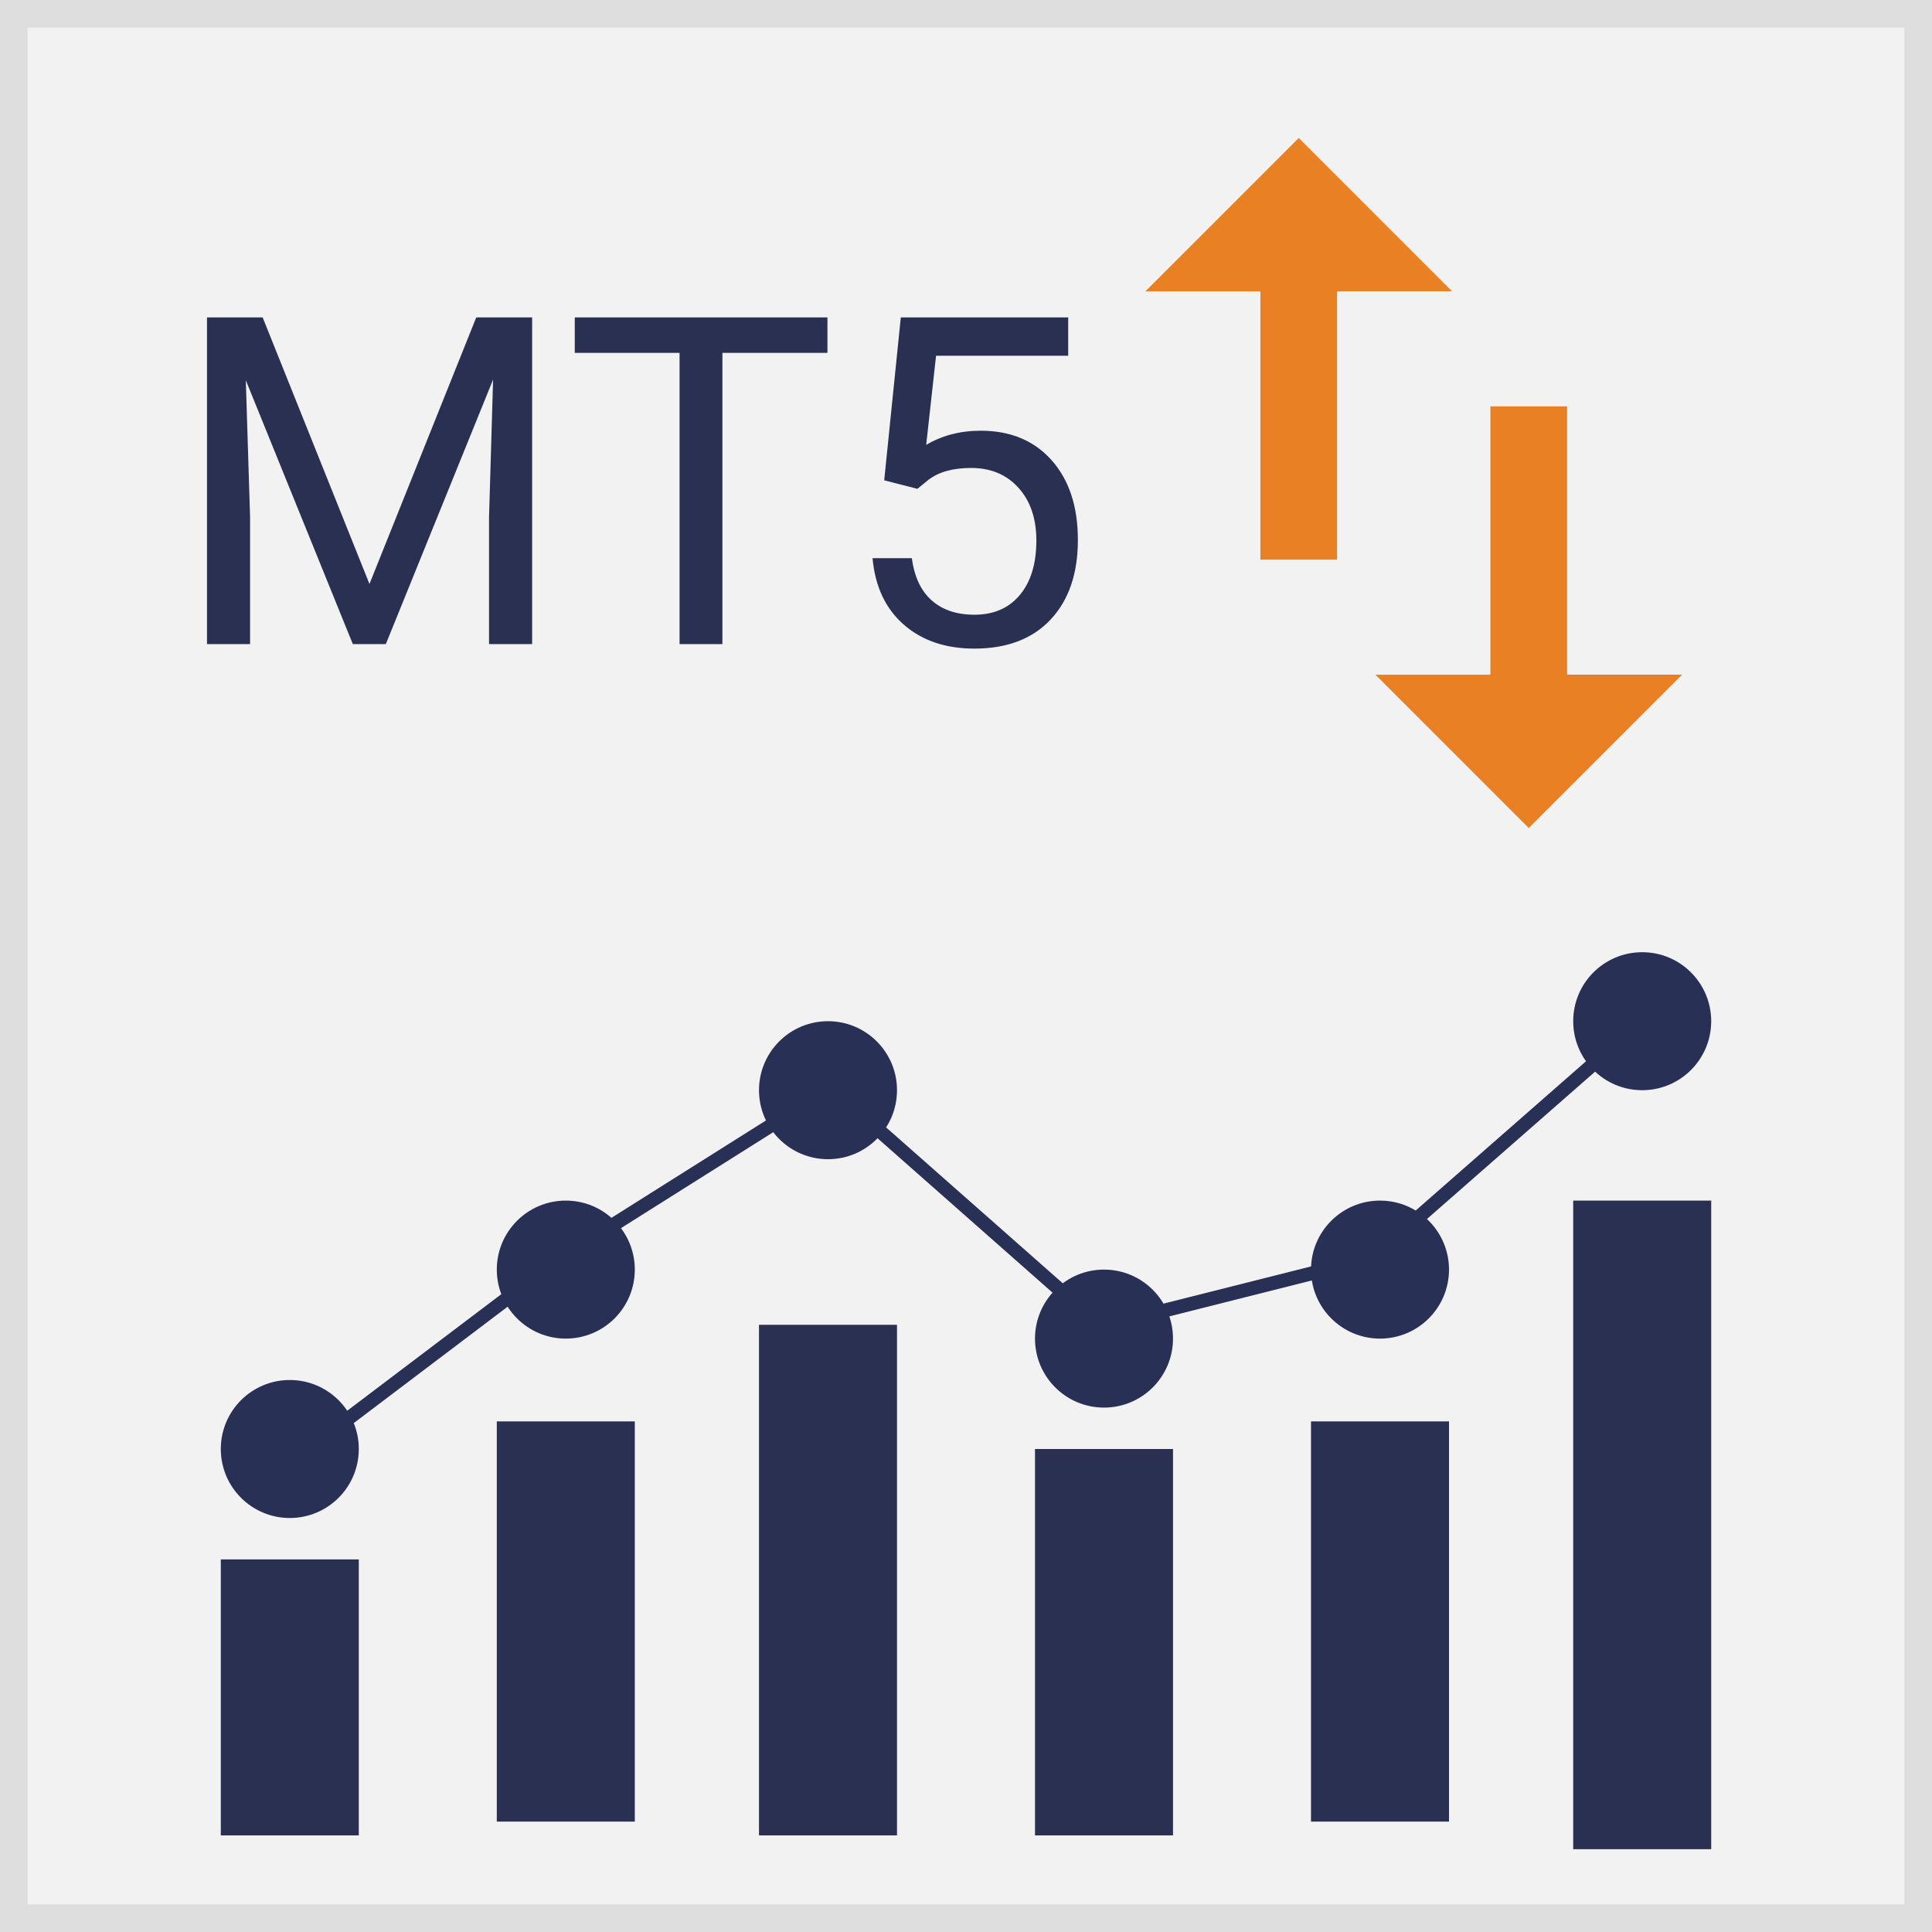
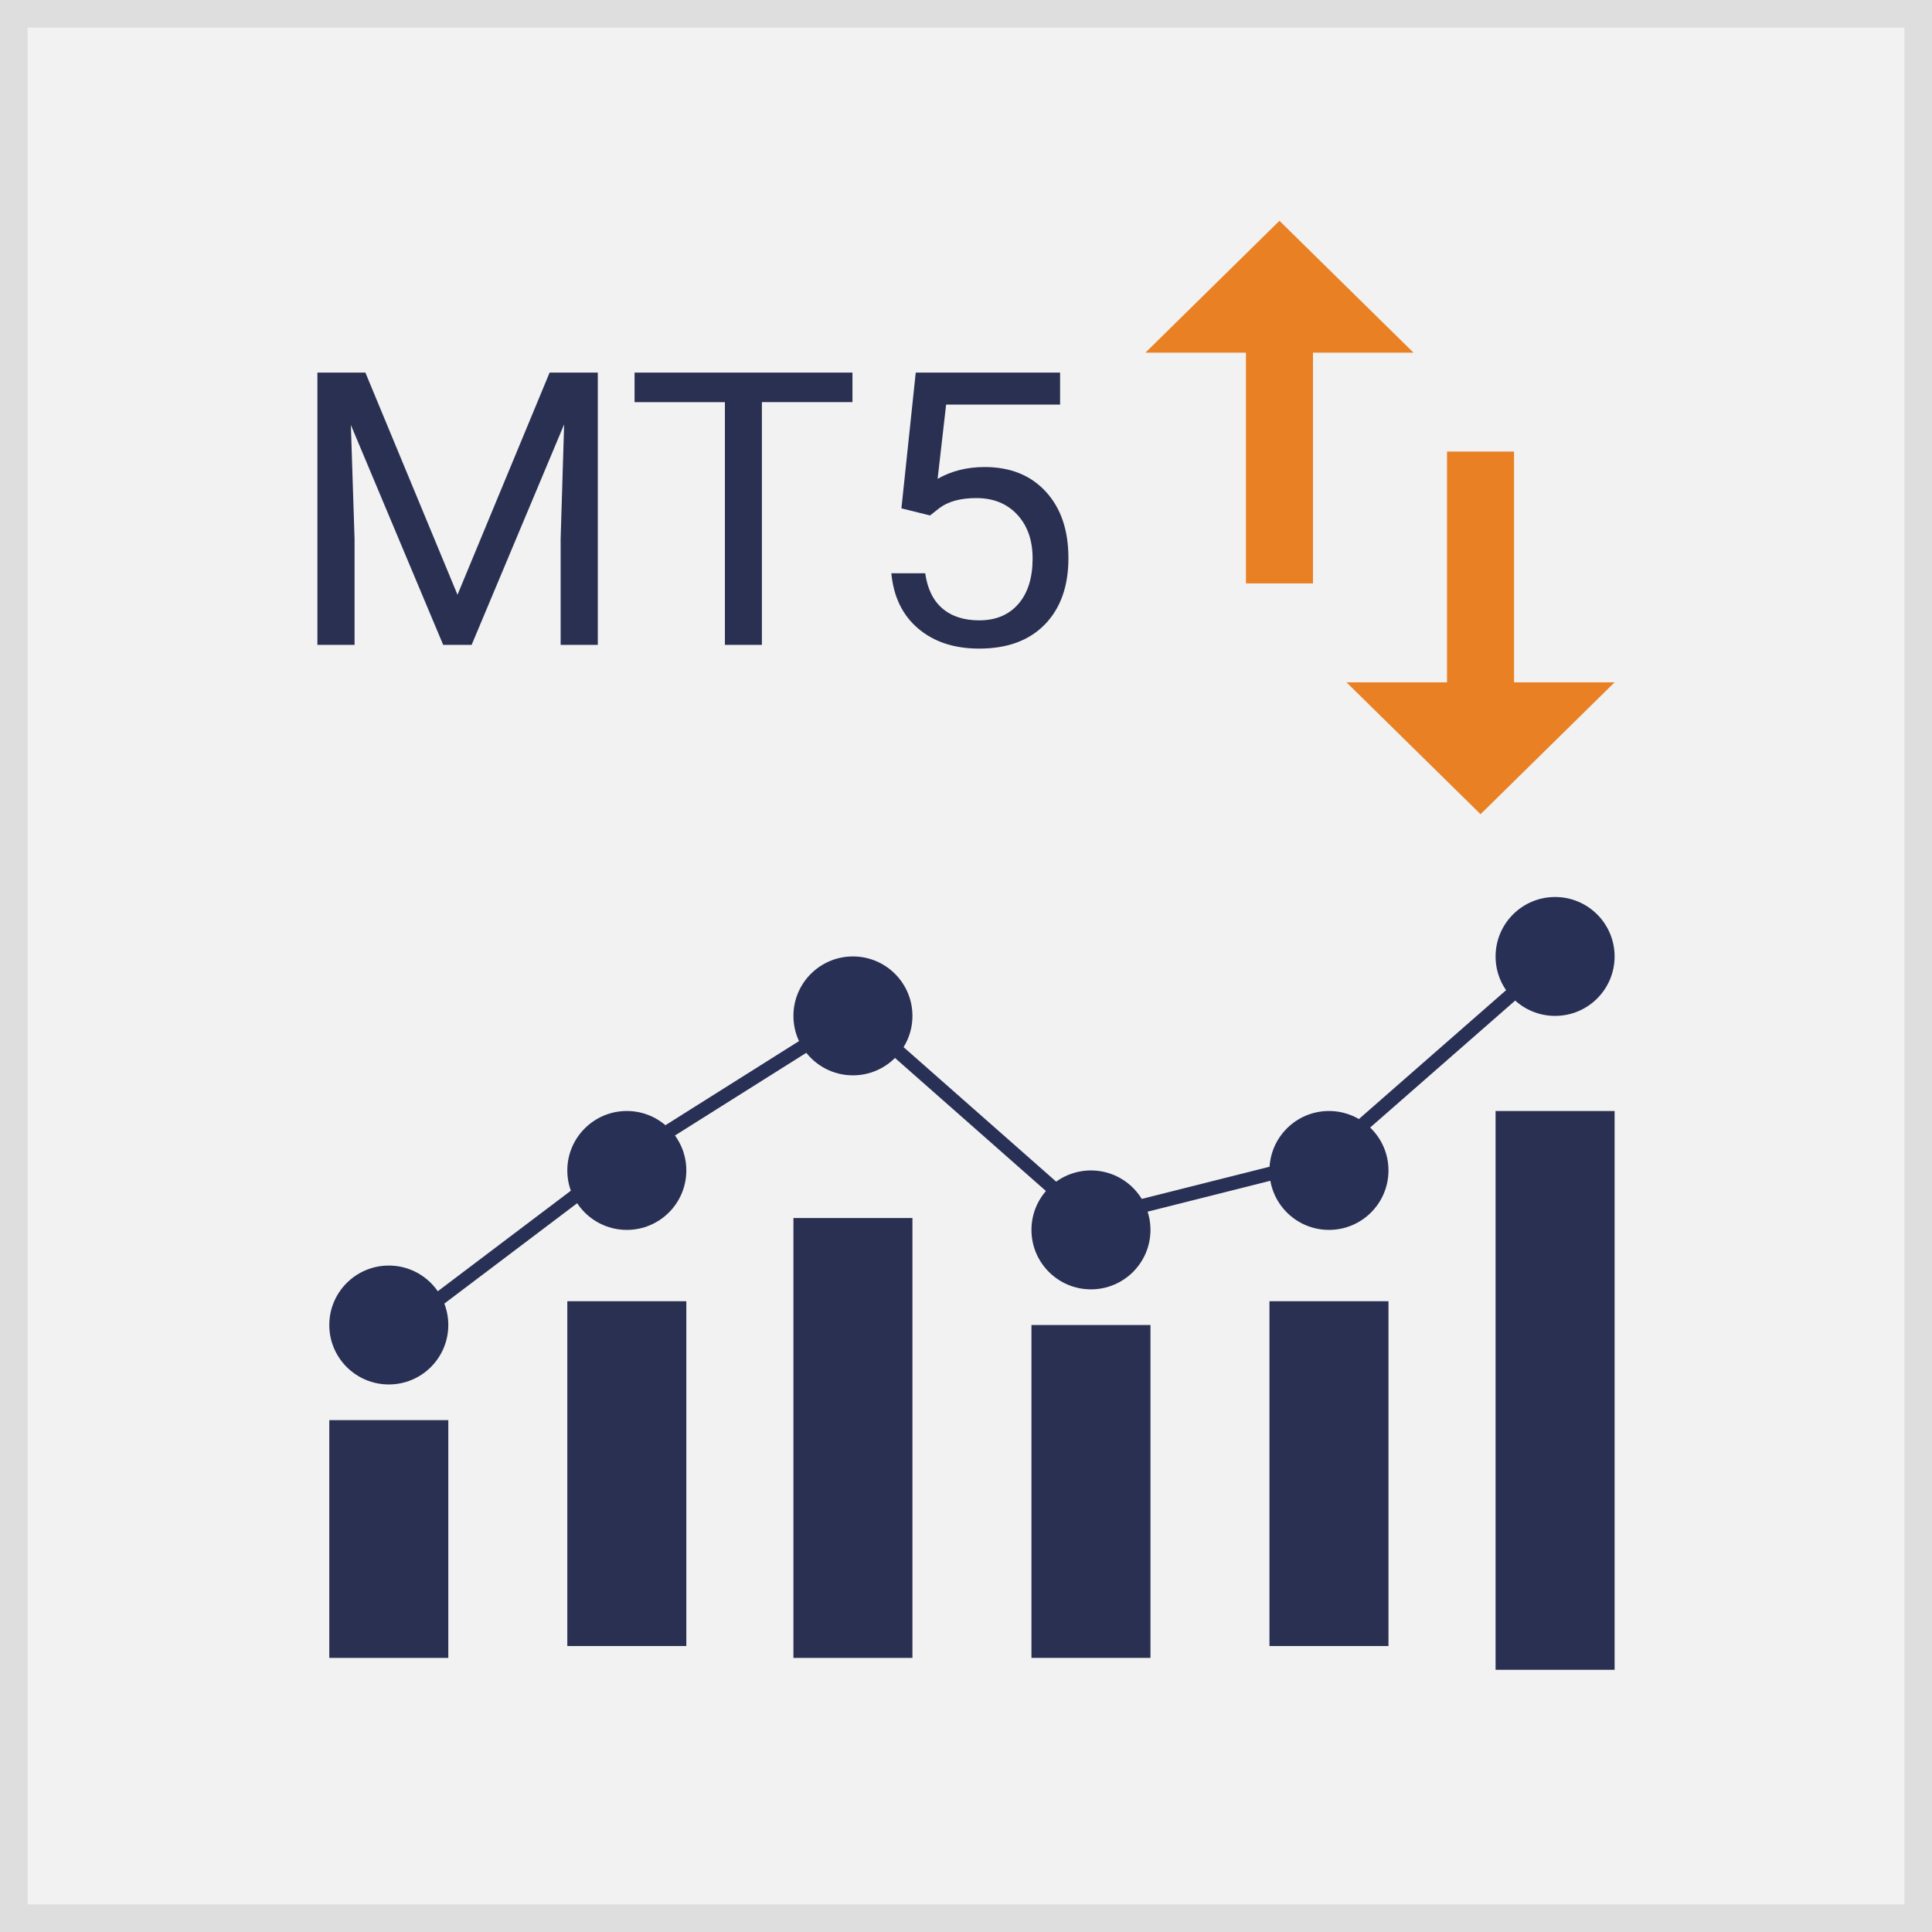
<svg xmlns="http://www.w3.org/2000/svg" width="140" height="140" viewBox="0 0 140 140">
  <g fill="none" fill-rule="evenodd">
    <path stroke="#DEDEDE" stroke-width="2" fill="#F2F2F2" d="M1 1h138v138H1z" />
-     <g transform="translate(16 69)">
-       <path fill="#2A3052" d="M0 44h10v20H0zM20 34h10v29H20zM39 27h10v37H39zM59 36h10v28H59zM79 34h10v29H79zM98 18h10v47H98z" />
-       <path stroke="#293055" d="M5 37l19.6-14.824L44.2 9.824l19.6 17.294 19.6-4.942L103 5" />
-       <circle fill="#293055" cx="5" cy="36" r="5" />
-       <circle fill="#293055" cx="25" cy="23" r="5" />
-       <circle fill="#293055" cx="44" cy="10" r="5" />
-       <circle fill="#293055" cx="64" cy="28" r="5" />
-       <circle fill="#293055" cx="84" cy="23" r="5" />
-       <circle fill="#293055" cx="103" cy="5" r="5" />
+     <g transform="translate(23.862 65)">
+       <path fill="#2A3052" d="M0 37.908h8.624v17.231H0zM17.248 29.292h8.624v24.985h-8.624zM33.633 23.262h8.624v31.877h-8.624zM50.881 31.015h8.624v24.123h-8.624zM68.128 29.292h8.624v24.985h-8.624zM84.514 15.508h8.624V56h-8.624z" />
+       <path stroke="#293055" d="M4.312 31.877l16.903-12.771L38.117 8.463l16.903 14.9 16.903-4.257L88.826 4.308" />
+       <ellipse fill="#293055" cx="4.312" cy="31.015" rx="4.312" ry="4.308" />
+       <ellipse fill="#293055" cx="21.56" cy="19.815" rx="4.312" ry="4.308" />
+       <ellipse fill="#293055" cx="37.945" cy="8.615" rx="4.312" ry="4.308" />
+       <ellipse fill="#293055" cx="55.193" cy="24.123" rx="4.312" ry="4.308" />
+       <ellipse fill="#293055" cx="72.44" cy="19.815" rx="4.312" ry="4.308" />
+       <ellipse fill="#293055" cx="88.826" cy="4.308" rx="4.312" ry="4.308" />
    </g>
-     <path d="M19.033 23l7.74 19.317L34.512 23h4.048v23.675h-3.122v-9.22l.293-9.95-7.773 19.17h-2.39l-7.756-19.122.309 9.902v9.22H15V23h4.033zm40.926 2.57h-7.61v21.105h-3.105V25.569H41.65V23h18.31v2.57zm4.114 9.235L65.276 23h12.13v2.78H67.83l-.715 6.456c1.16-.683 2.477-1.025 3.951-1.025 2.157 0 3.87.713 5.138 2.139 1.269 1.425 1.903 3.352 1.903 5.78 0 2.44-.659 4.36-1.976 5.764S72.973 47 70.61 47c-2.092 0-3.8-.58-5.122-1.74-1.323-1.16-2.076-2.764-2.26-4.813h2.845c.184 1.355.667 2.377 1.447 3.065.78.689 1.81 1.033 3.09 1.033 1.398 0 2.496-.477 3.292-1.431.797-.954 1.196-2.271 1.196-3.951 0-1.583-.431-2.854-1.293-3.813-.862-.96-2.008-1.44-3.44-1.44-1.31 0-2.34.288-3.089.862l-.796.65-2.407-.617z" fill="#2A3052" />
-     <path d="M113.556 48.889V29.444H108V48.89h-8.333L110.777 60l11.112-11.111h-8.333zM94.11 10L83 21.111h8.333v19.445h5.556V21.11h8.333L94.112 10z" fill="#E98024" fill-rule="nonzero" />
+     <path d="M26.478 27l6.674 16.098L39.827 27h3.492v19.729h-2.693v-7.683l.253-8.293-6.703 15.976h-2.061l-6.69-15.935.267 8.252v7.683H23V27h3.478zm35.294 2.14H55.21V46.73H52.53V29.141h-6.548V27h15.79v2.14zm3.548 7.697L66.358 27h10.46v2.317H68.56l-.617 5.38c1-.57 2.136-.854 3.408-.854 1.86 0 3.337.594 4.43 1.782 1.095 1.188 1.641 2.793 1.641 4.817 0 2.032-.567 3.633-1.703 4.803C74.582 46.415 72.995 47 70.957 47c-1.804 0-3.277-.483-4.417-1.45-1.14-.966-1.79-2.303-1.95-4.01h2.455c.159 1.128.575 1.98 1.248 2.553.673.574 1.56.86 2.664.86 1.206 0 2.152-.397 2.84-1.191.687-.795 1.03-1.893 1.03-3.293 0-1.32-.371-2.378-1.115-3.178-.743-.8-1.731-1.199-2.965-1.199-1.131 0-2.02.24-2.665.718l-.687.542-2.075-.515z" fill="#2A3052" fill-rule="nonzero" />
+     <path d="M109.714 49.444V32.722h-4.857v16.722h-7.286L107.286 59 117 49.444h-7.286zM92.714 16L83 25.556h7.286v16.722h4.857V25.556h7.286L92.714 16z" fill="#E98024" fill-rule="nonzero" />
  </g>
</svg>
